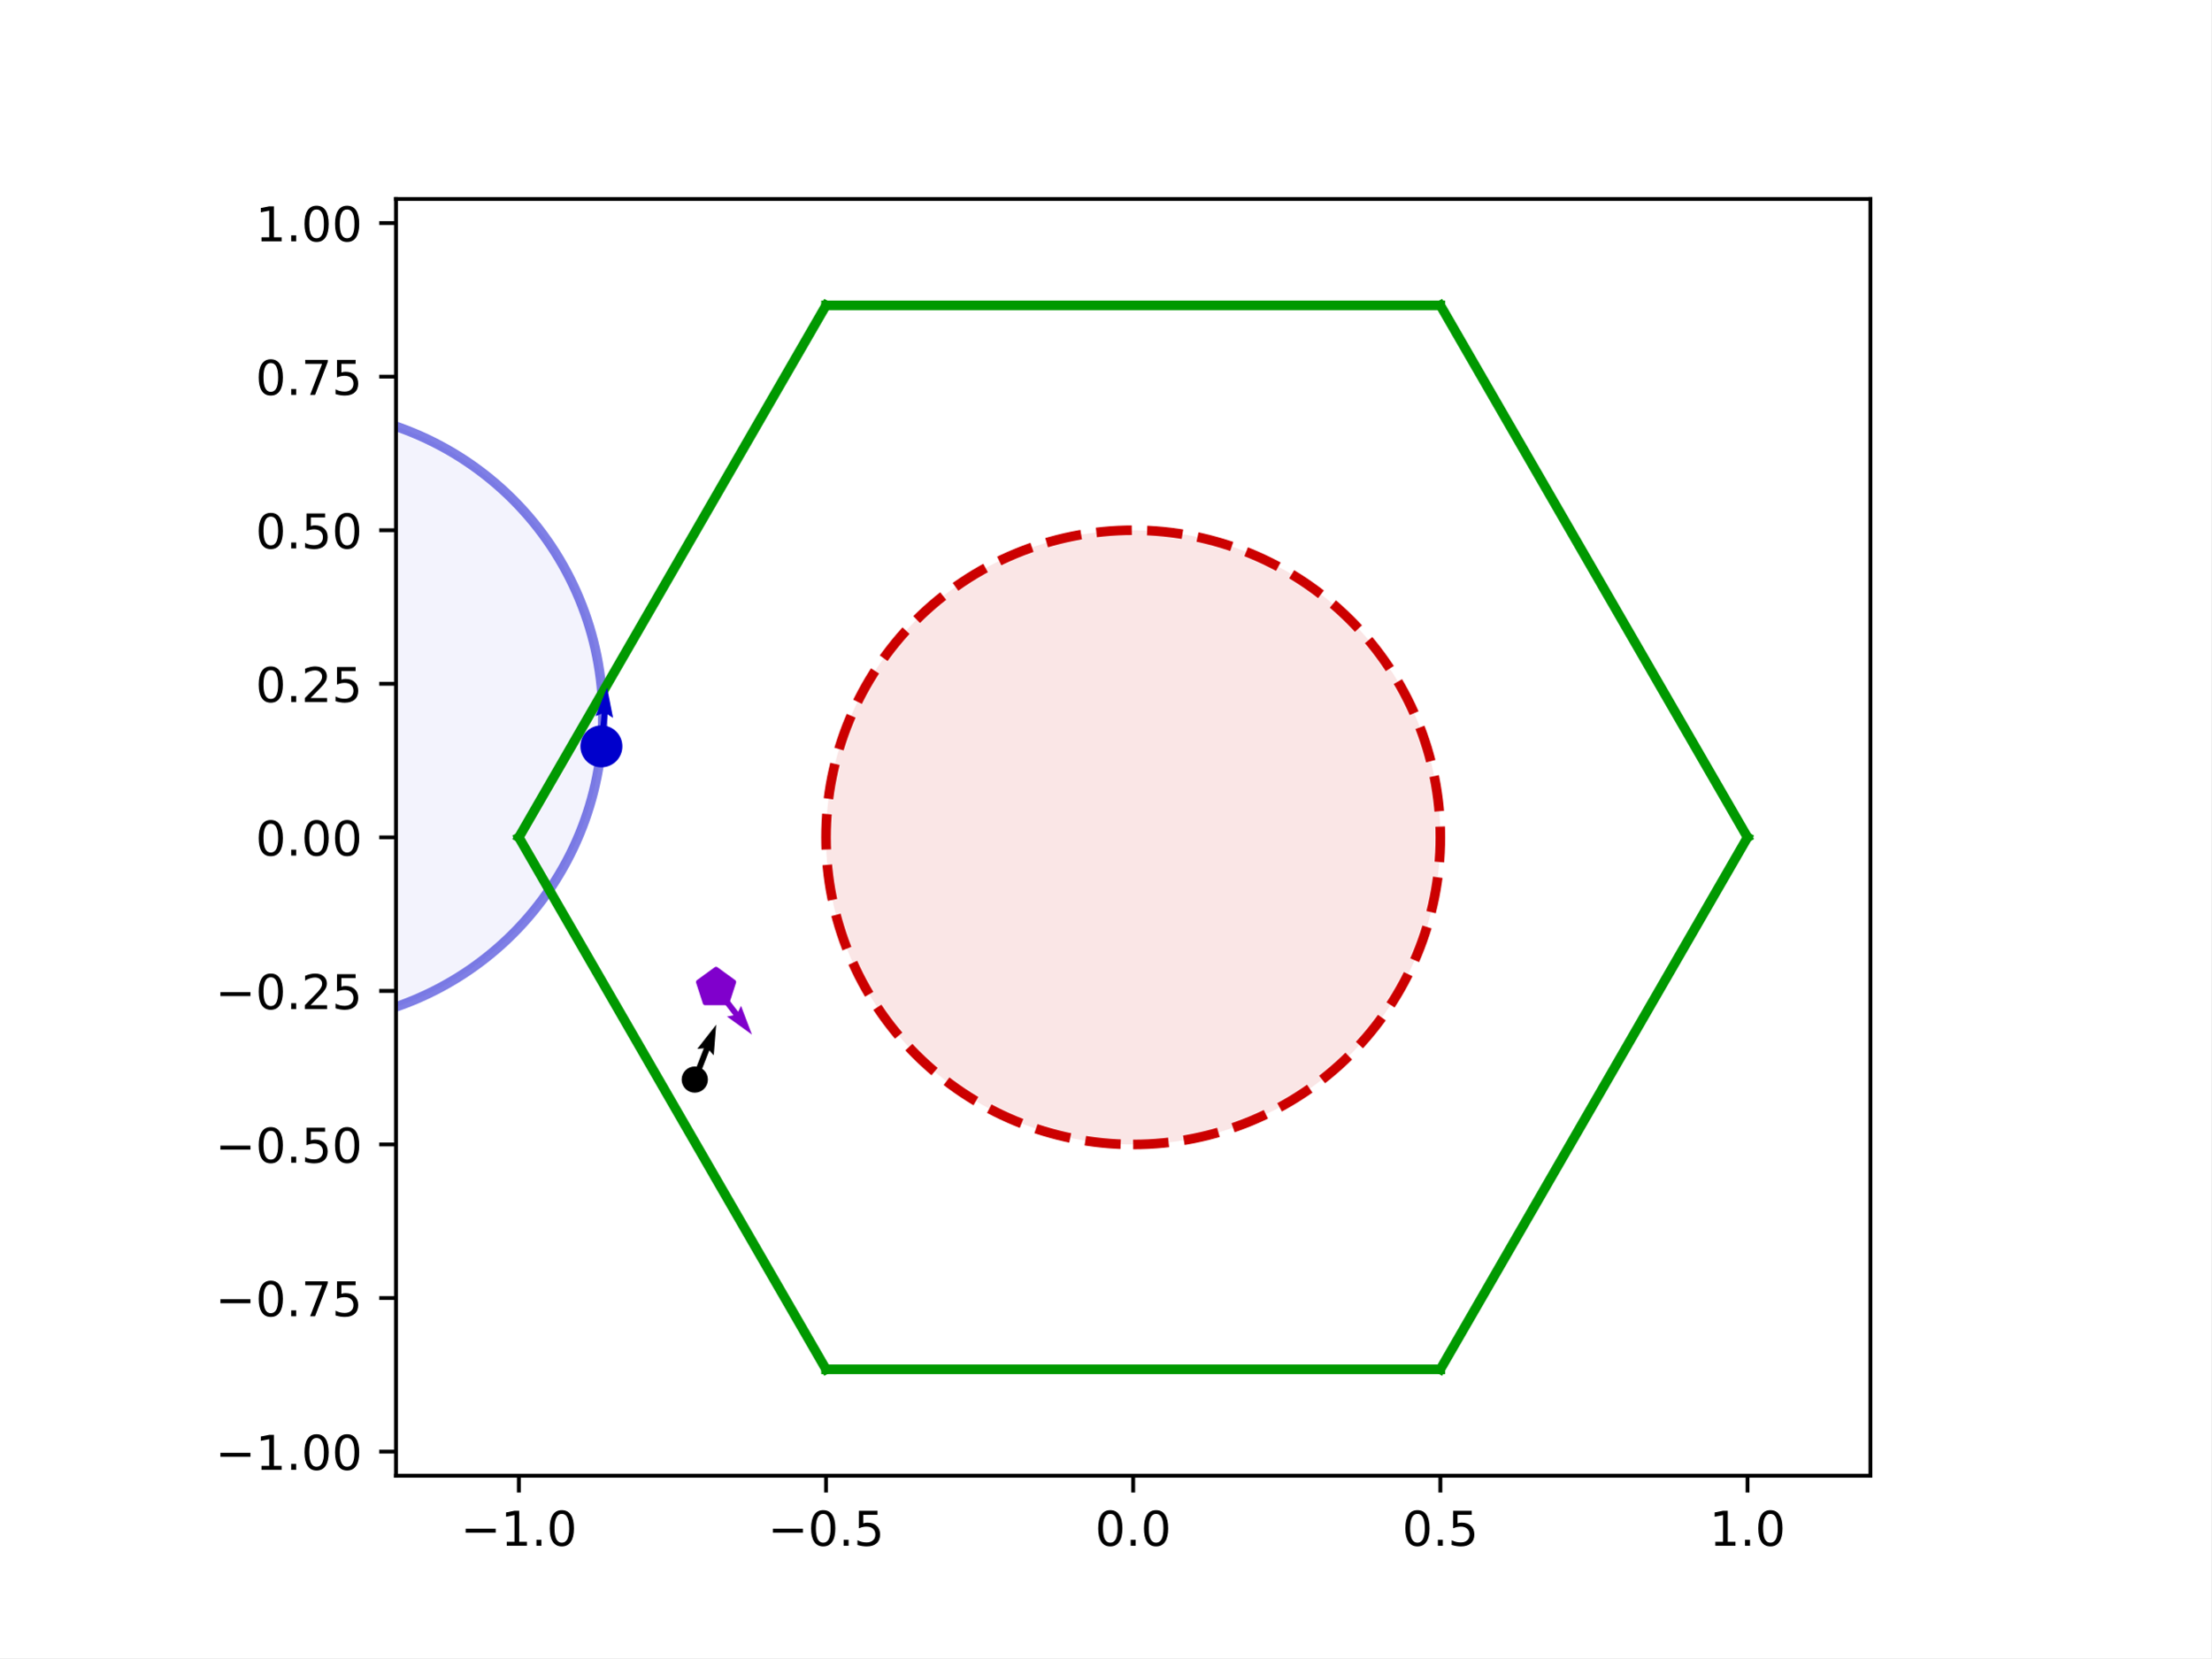
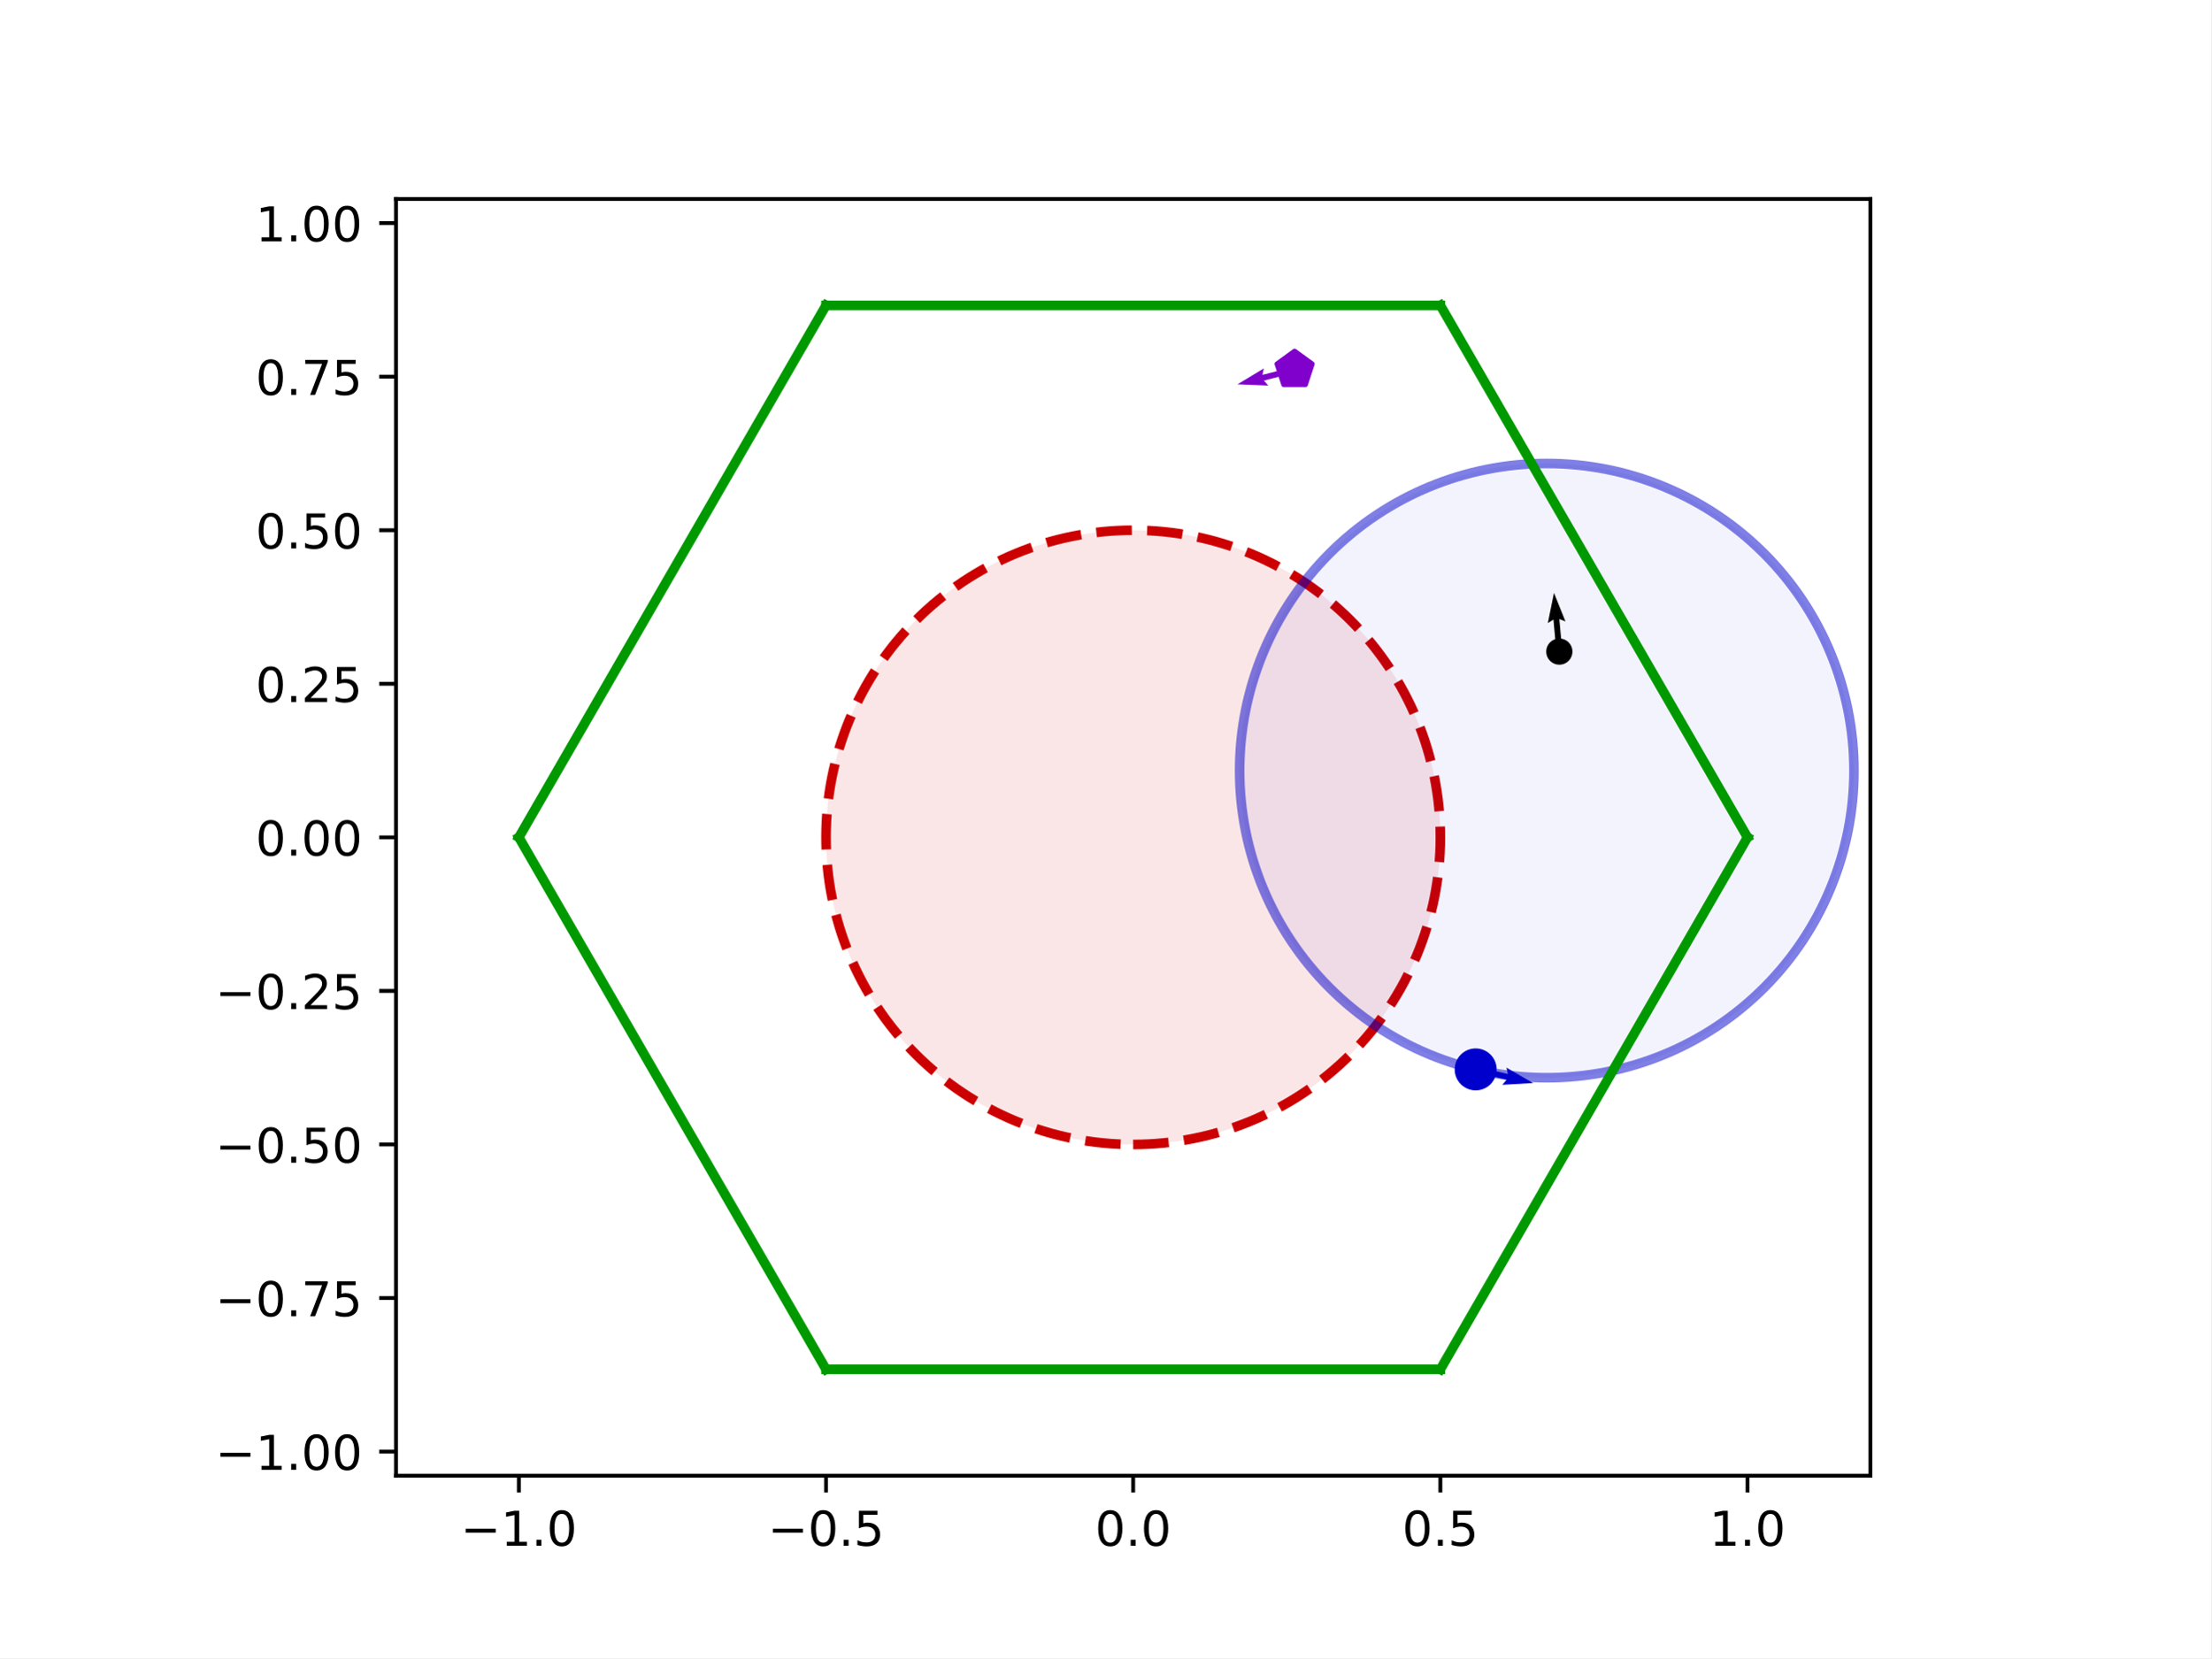
<svg xmlns="http://www.w3.org/2000/svg" xmlns:xlink="http://www.w3.org/1999/xlink" height="345.6pt" version="1.1" viewBox="0 0 460.8 345.6" width="460.8pt">
  <defs>
    <style type="text/css">
*{stroke-linecap:butt;stroke-linejoin:round;}
  </style>
  </defs>
  <g id="figure_1">
    <g id="patch_1">
      <path d="M 0 345.6  L 460.8 345.6  L 460.8 0  L 0 0  z " style="fill:#ffffff;" />
    </g>
    <g id="axes_1">
      <g id="patch_2">
        <path d="M 82.52 307.584  L 389.8 307.584  L 389.8 41.472  L 82.52 41.472  z " style="fill:#ffffff;" />
      </g>
      <g id="patch_3">
-         <path clip-path="url(#p4b06af231f)" d="M 236.16 238.545  C 253.137 238.545 269.422 231.799 281.427 219.795  C 293.431 207.79 300.177 191.505 300.177 174.528  C 300.177 157.551 293.431 141.266 281.427 129.261  C 269.422 117.257 253.137 110.511 236.16 110.511  C 219.183 110.511 202.898 117.257 190.893 129.261  C 178.889 141.266 172.143 157.551 172.143 174.528  C 172.143 191.505 178.889 207.79 190.893 219.795  C 202.898 231.799 219.183 238.545 236.16 238.545  z " style="fill:#cc0000;fill-opacity:0.1;stroke:#cc0000;stroke-dasharray:7.4,3.2;stroke-dashoffset:0;stroke-linejoin:miter;stroke-width:2;" />
+         <path clip-path="url(#pdc9e5100c3)" d="M 236.16 238.545  C 253.137 238.545 269.422 231.799 281.427 219.795  C 293.431 207.79 300.177 191.505 300.177 174.528  C 300.177 157.551 293.431 141.266 281.427 129.261  C 269.422 117.257 253.137 110.511 236.16 110.511  C 219.183 110.511 202.898 117.257 190.893 129.261  C 178.889 141.266 172.143 157.551 172.143 174.528  C 172.143 191.505 178.889 207.79 190.893 219.795  C 202.898 231.799 219.183 238.545 236.16 238.545  z " style="fill:#cc0000;fill-opacity:0.1;stroke:#cc0000;stroke-dasharray:7.4,3.2;stroke-dashoffset:0;stroke-linejoin:miter;stroke-width:2;" />
      </g>
      <g id="patch_4">
-         <path clip-path="url(#p4b06af231f)" d="M 61.614 213.383  C 78.591 213.383 94.875 206.637 106.88 194.633  C 118.885 182.628 125.63 166.343 125.63 149.366  C 125.63 132.389 118.885 116.104 106.88 104.099  C 94.875 92.095 78.591 85.349 61.614 85.349  C 44.636 85.349 28.352 92.095 16.347 104.099  C 4.342 116.104 -2.403 132.389 -2.403 149.366  C -2.403 166.343 4.342 182.628 16.347 194.633  C 28.352 206.637 44.636 213.383 61.614 213.383  z " style="fill:#0000cc;fill-opacity:0.05;stroke:#0000cc;stroke-linejoin:miter;stroke-opacity:0.5;stroke-width:2;" />
+         <path clip-path="url(#pdc9e5100c3)" d="M 322.358 224.635  C 339.336 224.635 355.62 217.89 367.625 205.885  C 379.63 193.88 386.375 177.596 386.375 160.618  C 386.375 143.641 379.63 127.357 367.625 115.352  C 355.62 103.347 339.336 96.602 322.358 96.602  C 305.381 96.602 289.096 103.347 277.092 115.352  C 265.087 127.357 258.342 143.641 258.342 160.618  C 258.342 177.596 265.087 193.88 277.092 205.885  C 289.096 217.89 305.381 224.635 322.358 224.635  z " style="fill:#0000cc;fill-opacity:0.05;stroke:#0000cc;stroke-linejoin:miter;stroke-opacity:0.5;stroke-width:2;" />
      </g>
      <g id="matplotlib.axis_1">
        <g id="xtick_1">
          <g id="line2d_1">
            <defs>
-               <path d="M 0 0  L 0 3.5  " id="m7c4512f290" style="stroke:#000000;stroke-width:0.8;" />
-             </defs>
-             <g>
-               <use style="stroke:#000000;stroke-width:0.8;" x="108.127" xlink:href="#m7c4512f290" y="307.584" />
+               <path d="M 0 0  L 0 3.5  " id="m9e0176d764" style="stroke:#000000;stroke-width:0.8;" />
+             </defs>
+             <g>
+               <use style="stroke:#000000;stroke-width:0.8;" x="108.127" xlink:href="#m9e0176d764" y="307.584" />
            </g>
          </g>
          <g id="text_1">
            <defs>
              <path d="M 10.594 35.5  L 73.188 35.5  L 73.188 27.203  L 10.594 27.203  z " id="DejaVuSans-8722" />
              <path d="M 12.406 8.297  L 28.516 8.297  L 28.516 63.922  L 10.984 60.406  L 10.984 69.391  L 28.422 72.906  L 38.281 72.906  L 38.281 8.297  L 54.391 8.297  L 54.391 0  L 12.406 0  z " id="DejaVuSans-49" />
              <path d="M 10.688 12.406  L 21 12.406  L 21 0  L 10.688 0  z " id="DejaVuSans-46" />
              <path d="M 31.781 66.406  Q 24.172 66.406 20.328 58.906  Q 16.5 51.422 16.5 36.375  Q 16.5 21.391 20.328 13.891  Q 24.172 6.391 31.781 6.391  Q 39.453 6.391 43.281 13.891  Q 47.125 21.391 47.125 36.375  Q 47.125 51.422 43.281 58.906  Q 39.453 66.406 31.781 66.406  z M 31.781 74.219  Q 44.047 74.219 50.516 64.516  Q 56.984 54.828 56.984 36.375  Q 56.984 17.969 50.516 8.266  Q 44.047 -1.422 31.781 -1.422  Q 19.531 -1.422 13.062 8.266  Q 6.594 17.969 6.594 36.375  Q 6.594 54.828 13.062 64.516  Q 19.531 74.219 31.781 74.219  z " id="DejaVuSans-48" />
            </defs>
            <g transform="translate(95.9854 322.1824)scale(0.1 -0.1)">
              <use xlink:href="#DejaVuSans-8722" />
              <use x="83.789" xlink:href="#DejaVuSans-49" />
              <use x="147.412" xlink:href="#DejaVuSans-46" />
              <use x="179.199" xlink:href="#DejaVuSans-48" />
            </g>
          </g>
        </g>
        <g id="xtick_2">
          <g id="line2d_2">
            <g>
-               <use style="stroke:#000000;stroke-width:0.8;" x="172.143" xlink:href="#m7c4512f290" y="307.584" />
+               <use style="stroke:#000000;stroke-width:0.8;" x="172.143" xlink:href="#m9e0176d764" y="307.584" />
            </g>
          </g>
          <g id="text_2">
            <defs>
              <path d="M 10.797 72.906  L 49.516 72.906  L 49.516 64.594  L 19.828 64.594  L 19.828 46.734  Q 21.969 47.469 24.109 47.828  Q 26.266 48.188 28.422 48.188  Q 40.625 48.188 47.75 41.5  Q 54.891 34.812 54.891 23.391  Q 54.891 11.625 47.562 5.094  Q 40.234 -1.422 26.906 -1.422  Q 22.312 -1.422 17.547 -0.641  Q 12.797 0.141 7.719 1.703  L 7.719 11.625  Q 12.109 9.234 16.797 8.062  Q 21.484 6.891 26.703 6.891  Q 35.156 6.891 40.078 11.328  Q 45.016 15.766 45.016 23.391  Q 45.016 31 40.078 35.438  Q 35.156 39.891 26.703 39.891  Q 22.75 39.891 18.812 39.016  Q 14.891 38.141 10.797 36.281  z " id="DejaVuSans-53" />
            </defs>
            <g transform="translate(160.002 322.1824)scale(0.1 -0.1)">
              <use xlink:href="#DejaVuSans-8722" />
              <use x="83.789" xlink:href="#DejaVuSans-48" />
              <use x="147.412" xlink:href="#DejaVuSans-46" />
              <use x="179.199" xlink:href="#DejaVuSans-53" />
            </g>
          </g>
        </g>
        <g id="xtick_3">
          <g id="line2d_3">
            <g>
-               <use style="stroke:#000000;stroke-width:0.8;" x="236.16" xlink:href="#m7c4512f290" y="307.584" />
+               <use style="stroke:#000000;stroke-width:0.8;" x="236.16" xlink:href="#m9e0176d764" y="307.584" />
            </g>
          </g>
          <g id="text_3">
            <g transform="translate(228.2084 322.1824)scale(0.1 -0.1)">
              <use xlink:href="#DejaVuSans-48" />
              <use x="63.623" xlink:href="#DejaVuSans-46" />
              <use x="95.41" xlink:href="#DejaVuSans-48" />
            </g>
          </g>
        </g>
        <g id="xtick_4">
          <g id="line2d_4">
            <g>
-               <use style="stroke:#000000;stroke-width:0.8;" x="300.177" xlink:href="#m7c4512f290" y="307.584" />
+               <use style="stroke:#000000;stroke-width:0.8;" x="300.177" xlink:href="#m9e0176d764" y="307.584" />
            </g>
          </g>
          <g id="text_4">
            <g transform="translate(292.225 322.1824)scale(0.1 -0.1)">
              <use xlink:href="#DejaVuSans-48" />
              <use x="63.623" xlink:href="#DejaVuSans-46" />
              <use x="95.41" xlink:href="#DejaVuSans-53" />
            </g>
          </g>
        </g>
        <g id="xtick_5">
          <g id="line2d_5">
            <g>
-               <use style="stroke:#000000;stroke-width:0.8;" x="364.193" xlink:href="#m7c4512f290" y="307.584" />
+               <use style="stroke:#000000;stroke-width:0.8;" x="364.193" xlink:href="#m9e0176d764" y="307.584" />
            </g>
          </g>
          <g id="text_5">
            <g transform="translate(356.2416 322.1824)scale(0.1 -0.1)">
              <use xlink:href="#DejaVuSans-49" />
              <use x="63.623" xlink:href="#DejaVuSans-46" />
              <use x="95.41" xlink:href="#DejaVuSans-48" />
            </g>
          </g>
        </g>
      </g>
      <g id="matplotlib.axis_2">
        <g id="ytick_1">
          <g id="line2d_6">
            <defs>
-               <path d="M 0 0  L -3.5 0  " id="m77c973e01f" style="stroke:#000000;stroke-width:0.8;" />
-             </defs>
-             <g>
-               <use style="stroke:#000000;stroke-width:0.8;" x="82.52" xlink:href="#m77c973e01f" y="302.561" />
+               <path d="M 0 0  L -3.5 0  " id="m2bd330455d" style="stroke:#000000;stroke-width:0.8;" />
+             </defs>
+             <g>
+               <use style="stroke:#000000;stroke-width:0.8;" x="82.52" xlink:href="#m2bd330455d" y="302.561" />
            </g>
          </g>
          <g id="text_6">
            <g transform="translate(44.87485 306.3604)scale(0.1 -0.1)">
              <use xlink:href="#DejaVuSans-8722" />
              <use x="83.789" xlink:href="#DejaVuSans-49" />
              <use x="147.412" xlink:href="#DejaVuSans-46" />
              <use x="179.199" xlink:href="#DejaVuSans-48" />
              <use x="242.822" xlink:href="#DejaVuSans-48" />
            </g>
          </g>
        </g>
        <g id="ytick_2">
          <g id="line2d_7">
            <g>
-               <use style="stroke:#000000;stroke-width:0.8;" x="82.52" xlink:href="#m77c973e01f" y="270.553" />
+               <use style="stroke:#000000;stroke-width:0.8;" x="82.52" xlink:href="#m2bd330455d" y="270.553" />
            </g>
          </g>
          <g id="text_7">
            <defs>
              <path d="M 8.203 72.906  L 55.078 72.906  L 55.078 68.703  L 28.609 0  L 18.312 0  L 43.219 64.594  L 8.203 64.594  z " id="DejaVuSans-55" />
            </defs>
            <g transform="translate(44.87485 274.3521)scale(0.1 -0.1)">
              <use xlink:href="#DejaVuSans-8722" />
              <use x="83.789" xlink:href="#DejaVuSans-48" />
              <use x="147.412" xlink:href="#DejaVuSans-46" />
              <use x="179.199" xlink:href="#DejaVuSans-55" />
              <use x="242.822" xlink:href="#DejaVuSans-53" />
            </g>
          </g>
        </g>
        <g id="ytick_3">
          <g id="line2d_8">
            <g>
-               <use style="stroke:#000000;stroke-width:0.8;" x="82.52" xlink:href="#m77c973e01f" y="238.545" />
+               <use style="stroke:#000000;stroke-width:0.8;" x="82.52" xlink:href="#m2bd330455d" y="238.545" />
            </g>
          </g>
          <g id="text_8">
            <g transform="translate(44.87485 242.3438)scale(0.1 -0.1)">
              <use xlink:href="#DejaVuSans-8722" />
              <use x="83.789" xlink:href="#DejaVuSans-48" />
              <use x="147.412" xlink:href="#DejaVuSans-46" />
              <use x="179.199" xlink:href="#DejaVuSans-53" />
              <use x="242.822" xlink:href="#DejaVuSans-48" />
            </g>
          </g>
        </g>
        <g id="ytick_4">
          <g id="line2d_9">
            <g>
-               <use style="stroke:#000000;stroke-width:0.8;" x="82.52" xlink:href="#m77c973e01f" y="206.536" />
+               <use style="stroke:#000000;stroke-width:0.8;" x="82.52" xlink:href="#m2bd330455d" y="206.536" />
            </g>
          </g>
          <g id="text_9">
            <defs>
              <path d="M 19.188 8.297  L 53.609 8.297  L 53.609 0  L 7.328 0  L 7.328 8.297  Q 12.938 14.109 22.625 23.891  Q 32.328 33.688 34.812 36.531  Q 39.547 41.844 41.422 45.531  Q 43.312 49.219 43.312 52.781  Q 43.312 58.594 39.234 62.25  Q 35.156 65.922 28.609 65.922  Q 23.969 65.922 18.812 64.312  Q 13.672 62.703 7.812 59.422  L 7.812 69.391  Q 13.766 71.781 18.938 73  Q 24.125 74.219 28.422 74.219  Q 39.75 74.219 46.484 68.547  Q 53.219 62.891 53.219 53.422  Q 53.219 48.922 51.531 44.891  Q 49.859 40.875 45.406 35.406  Q 44.188 33.984 37.641 27.219  Q 31.109 20.453 19.188 8.297  z " id="DejaVuSans-50" />
            </defs>
            <g transform="translate(44.87485 210.3355)scale(0.1 -0.1)">
              <use xlink:href="#DejaVuSans-8722" />
              <use x="83.789" xlink:href="#DejaVuSans-48" />
              <use x="147.412" xlink:href="#DejaVuSans-46" />
              <use x="179.199" xlink:href="#DejaVuSans-50" />
              <use x="242.822" xlink:href="#DejaVuSans-53" />
            </g>
          </g>
        </g>
        <g id="ytick_5">
          <g id="line2d_10">
            <g>
-               <use style="stroke:#000000;stroke-width:0.8;" x="82.52" xlink:href="#m77c973e01f" y="174.528" />
+               <use style="stroke:#000000;stroke-width:0.8;" x="82.52" xlink:href="#m2bd330455d" y="174.528" />
            </g>
          </g>
          <g id="text_10">
            <g transform="translate(53.25454 178.3272)scale(0.1 -0.1)">
              <use xlink:href="#DejaVuSans-48" />
              <use x="63.623" xlink:href="#DejaVuSans-46" />
              <use x="95.41" xlink:href="#DejaVuSans-48" />
              <use x="159.033" xlink:href="#DejaVuSans-48" />
            </g>
          </g>
        </g>
        <g id="ytick_6">
          <g id="line2d_11">
            <g>
-               <use style="stroke:#000000;stroke-width:0.8;" x="82.52" xlink:href="#m77c973e01f" y="142.52" />
+               <use style="stroke:#000000;stroke-width:0.8;" x="82.52" xlink:href="#m2bd330455d" y="142.52" />
            </g>
          </g>
          <g id="text_11">
            <g transform="translate(53.25454 146.3189)scale(0.1 -0.1)">
              <use xlink:href="#DejaVuSans-48" />
              <use x="63.623" xlink:href="#DejaVuSans-46" />
              <use x="95.41" xlink:href="#DejaVuSans-50" />
              <use x="159.033" xlink:href="#DejaVuSans-53" />
            </g>
          </g>
        </g>
        <g id="ytick_7">
          <g id="line2d_12">
            <g>
-               <use style="stroke:#000000;stroke-width:0.8;" x="82.52" xlink:href="#m77c973e01f" y="110.511" />
+               <use style="stroke:#000000;stroke-width:0.8;" x="82.52" xlink:href="#m2bd330455d" y="110.511" />
            </g>
          </g>
          <g id="text_12">
            <g transform="translate(53.25454 114.3106)scale(0.1 -0.1)">
              <use xlink:href="#DejaVuSans-48" />
              <use x="63.623" xlink:href="#DejaVuSans-46" />
              <use x="95.41" xlink:href="#DejaVuSans-53" />
              <use x="159.033" xlink:href="#DejaVuSans-48" />
            </g>
          </g>
        </g>
        <g id="ytick_8">
          <g id="line2d_13">
            <g>
-               <use style="stroke:#000000;stroke-width:0.8;" x="82.52" xlink:href="#m77c973e01f" y="78.503" />
+               <use style="stroke:#000000;stroke-width:0.8;" x="82.52" xlink:href="#m2bd330455d" y="78.503" />
            </g>
          </g>
          <g id="text_13">
            <g transform="translate(53.25454 82.30232)scale(0.1 -0.1)">
              <use xlink:href="#DejaVuSans-48" />
              <use x="63.623" xlink:href="#DejaVuSans-46" />
              <use x="95.41" xlink:href="#DejaVuSans-55" />
              <use x="159.033" xlink:href="#DejaVuSans-53" />
            </g>
          </g>
        </g>
        <g id="ytick_9">
          <g id="line2d_14">
            <g>
-               <use style="stroke:#000000;stroke-width:0.8;" x="82.52" xlink:href="#m77c973e01f" y="46.495" />
+               <use style="stroke:#000000;stroke-width:0.8;" x="82.52" xlink:href="#m2bd330455d" y="46.495" />
            </g>
          </g>
          <g id="text_14">
            <g transform="translate(53.25454 50.29402)scale(0.1 -0.1)">
              <use xlink:href="#DejaVuSans-49" />
              <use x="63.623" xlink:href="#DejaVuSans-46" />
              <use x="95.41" xlink:href="#DejaVuSans-48" />
              <use x="159.033" xlink:href="#DejaVuSans-48" />
            </g>
          </g>
        </g>
      </g>
      <g id="line2d_15">
-         <path clip-path="url(#p4b06af231f)" d="M 300.177 63.648  L 172.143 63.648  " style="fill:none;stroke:#009900;stroke-linecap:square;stroke-width:2;" />
+         <path clip-path="url(#pdc9e5100c3)" d="M 300.177 63.648  L 172.143 63.648  " style="fill:none;stroke:#009900;stroke-linecap:square;stroke-width:2;" />
      </g>
      <g id="line2d_16">
-         <path clip-path="url(#p4b06af231f)" d="M 172.143 63.648  L 108.127 174.528  " style="fill:none;stroke:#009900;stroke-linecap:square;stroke-width:2;" />
+         <path clip-path="url(#pdc9e5100c3)" d="M 172.143 63.648  L 108.127 174.528  " style="fill:none;stroke:#009900;stroke-linecap:square;stroke-width:2;" />
      </g>
      <g id="line2d_17">
-         <path clip-path="url(#p4b06af231f)" d="M 108.127 174.528  L 172.143 285.408  " style="fill:none;stroke:#009900;stroke-linecap:square;stroke-width:2;" />
+         <path clip-path="url(#pdc9e5100c3)" d="M 108.127 174.528  L 172.143 285.408  " style="fill:none;stroke:#009900;stroke-linecap:square;stroke-width:2;" />
      </g>
      <g id="line2d_18">
-         <path clip-path="url(#p4b06af231f)" d="M 172.143 285.408  L 300.177 285.408  " style="fill:none;stroke:#009900;stroke-linecap:square;stroke-width:2;" />
+         <path clip-path="url(#pdc9e5100c3)" d="M 172.143 285.408  L 300.177 285.408  " style="fill:none;stroke:#009900;stroke-linecap:square;stroke-width:2;" />
      </g>
      <g id="line2d_19">
-         <path clip-path="url(#p4b06af231f)" d="M 300.177 285.408  L 364.193 174.528  " style="fill:none;stroke:#009900;stroke-linecap:square;stroke-width:2;" />
+         <path clip-path="url(#pdc9e5100c3)" d="M 300.177 285.408  L 364.193 174.528  " style="fill:none;stroke:#009900;stroke-linecap:square;stroke-width:2;" />
      </g>
      <g id="line2d_20">
-         <path clip-path="url(#p4b06af231f)" d="M 364.193 174.528  L 300.177 63.648  " style="fill:none;stroke:#009900;stroke-linecap:square;stroke-width:2;" />
+         <path clip-path="url(#pdc9e5100c3)" d="M 364.193 174.528  L 300.177 63.648  " style="fill:none;stroke:#009900;stroke-linecap:square;stroke-width:2;" />
      </g>
      <g id="patch_5">
        <path d="M 82.52 307.584  L 82.52 41.472  " style="fill:none;stroke:#000000;stroke-linecap:square;stroke-linejoin:miter;stroke-width:0.8;" />
      </g>
      <g id="patch_6">
        <path d="M 389.8 307.584  L 389.8 41.472  " style="fill:none;stroke:#000000;stroke-linecap:square;stroke-linejoin:miter;stroke-width:0.8;" />
      </g>
      <g id="patch_7">
        <path d="M 82.52 307.584  L 389.8 307.584  " style="fill:none;stroke:#000000;stroke-linecap:square;stroke-linejoin:miter;stroke-width:0.8;" />
      </g>
      <g id="patch_8">
        <path d="M 82.52 41.472  L 389.8 41.472  " style="fill:none;stroke:#000000;stroke-linecap:square;stroke-linejoin:miter;stroke-width:0.8;" />
      </g>
      <g id="PathCollection_1">
        <defs>
-           <path d="M 0 2.236  C 0.593 2.236 1.162 2 1.581 1.581  C 2 1.162 2.236 0.593 2.236 0  C 2.236 -0.593 2 -1.162 1.581 -1.581  C 1.162 -2 0.593 -2.236 0 -2.236  C -0.593 -2.236 -1.162 -2 -1.581 -1.581  C -2 -1.162 -2.236 -0.593 -2.236 0  C -2.236 0.593 -2 1.162 -1.581 1.581  C -1.162 2 -0.593 2.236 0 2.236  z " id="m340c34c765" style="stroke:#000000;" />
+           <path d="M 0 2.236  C 0.593 2.236 1.162 2 1.581 1.581  C 2 1.162 2.236 0.593 2.236 0  C 2.236 -0.593 2 -1.162 1.581 -1.581  C 1.162 -2 0.593 -2.236 0 -2.236  C -0.593 -2.236 -1.162 -2 -1.581 -1.581  C -2 -1.162 -2.236 -0.593 -2.236 0  C -2.236 0.593 -2 1.162 -1.581 1.581  C -1.162 2 -0.593 2.236 0 2.236  z " id="md046acea5a" style="stroke:#000000;" />
        </defs>
-         <g clip-path="url(#p4b06af231f)">
-           <use style="stroke:#000000;" x="144.79" xlink:href="#m340c34c765" y="225.019" />
+         <g clip-path="url(#pdc9e5100c3)">
+           <use style="stroke:#000000;" x="324.97" xlink:href="#md046acea5a" y="135.813" />
        </g>
      </g>
      <g id="Quiver_1">
-         <path clip-path="url(#p4b06af231f)" d="M 144.217 224.796  L 146.674 218.498  L 145.306 218.624  L 149.257 213.568  L 148.741 219.964  L 147.819 218.945  L 145.362 225.242  L 144.217 224.796  " />
+         <path clip-path="url(#pdc9e5100c3)" d="M 324.358 135.869  L 323.744 129.137  L 322.575 129.86  L 323.853 123.573  L 326.248 129.525  L 324.968 129.025  L 325.582 135.757  L 324.358 135.869  " />
      </g>
      <g id="PathCollection_2">
        <defs>
-           <path d="M 0 -3.873  L -3.683 -1.197  L -2.276 3.133  L 2.276 3.133  L 3.683 -1.197  z " id="m29083fea99" style="stroke:#8000cc;" />
+           <path d="M 0 -3.873  L -3.683 -1.197  L -2.276 3.133  L 2.276 3.133  L 3.683 -1.197  z " id="mf98103b68b" style="stroke:#8000cc;" />
        </defs>
-         <g clip-path="url(#p4b06af231f)">
-           <use style="fill:#8000cc;stroke:#8000cc;" x="149.229" xlink:href="#m29083fea99" y="205.883" />
+         <g clip-path="url(#pdc9e5100c3)">
+           <use style="fill:#8000cc;stroke:#8000cc;" x="269.798" xlink:href="#mf98103b68b" y="77.041" />
        </g>
      </g>
      <g id="Quiver_2">
-         <path clip-path="url(#p4b06af231f)" d="M 149.717 205.51  L 153.828 210.876  L 154.43 209.641  L 156.704 215.641  L 151.503 211.883  L 152.852 211.624  L 148.741 206.257  L 149.717 205.51  " style="fill:#8000cc;" />
+         <path clip-path="url(#pdc9e5100c3)" d="M 269.951 77.636  L 263.403 79.317  L 264.304 80.355  L 257.893 80.098  L 263.387 76.783  L 263.097 78.127  L 269.645 76.445  L 269.951 77.636  " style="fill:#8000cc;" />
      </g>
      <g id="PathCollection_3">
        <defs>
-           <path d="M 0 3.873  C 1.027 3.873 2.012 3.465 2.739 2.739  C 3.465 2.012 3.873 1.027 3.873 0  C 3.873 -1.027 3.465 -2.012 2.739 -2.739  C 2.012 -3.465 1.027 -3.873 0 -3.873  C -1.027 -3.873 -2.012 -3.465 -2.739 -2.739  C -3.465 -2.012 -3.873 -1.027 -3.873 0  C -3.873 1.027 -3.465 2.012 -2.739 2.739  C -2.012 3.465 -1.027 3.873 0 3.873  z " id="m0e351e4cdf" style="stroke:#0000cc;" />
+           <path d="M 0 3.873  C 1.027 3.873 2.012 3.465 2.739 2.739  C 3.465 2.012 3.873 1.027 3.873 0  C 3.873 -1.027 3.465 -2.012 2.739 -2.739  C 2.012 -3.465 1.027 -3.873 0 -3.873  C -1.027 -3.873 -2.012 -3.465 -2.739 -2.739  C -3.465 -2.012 -3.873 -1.027 -3.873 0  C -3.873 1.027 -3.465 2.012 -2.739 2.739  C -2.012 3.465 -1.027 3.873 0 3.873  z " id="mc6f65ac466" style="stroke:#0000cc;" />
        </defs>
-         <g clip-path="url(#p4b06af231f)">
-           <use style="fill:#0000cc;stroke:#0000cc;" x="125.33" xlink:href="#m0e351e4cdf" y="155.561" />
+         <g clip-path="url(#pdc9e5100c3)">
+           <use style="fill:#0000cc;stroke:#0000cc;" x="307.536" xlink:href="#mc6f65ac466" y="222.896" />
        </g>
      </g>
      <g id="Quiver_3">
-         <path clip-path="url(#p4b06af231f)" d="M 124.718 155.502  L 125.372 148.773  L 124.089 149.266  L 126.519 143.328  L 127.76 149.623  L 126.596 148.892  L 125.941 155.621  L 124.718 155.502  " style="fill:#0000cc;" />
+         <path clip-path="url(#pdc9e5100c3)" d="M 307.679 222.298  L 314.255 223.863  L 313.942 222.525  L 319.494 225.741  L 313.088 226.112  L 313.971 225.059  L 307.394 223.493  L 307.679 222.298  " style="fill:#0000cc;" />
      </g>
    </g>
  </g>
  <defs>
-     <clipPath id="p4b06af231f">
+     <clipPath id="pdc9e5100c3">
      <rect height="266.112" width="307.28" x="82.52" y="41.472" />
    </clipPath>
  </defs>
</svg>
